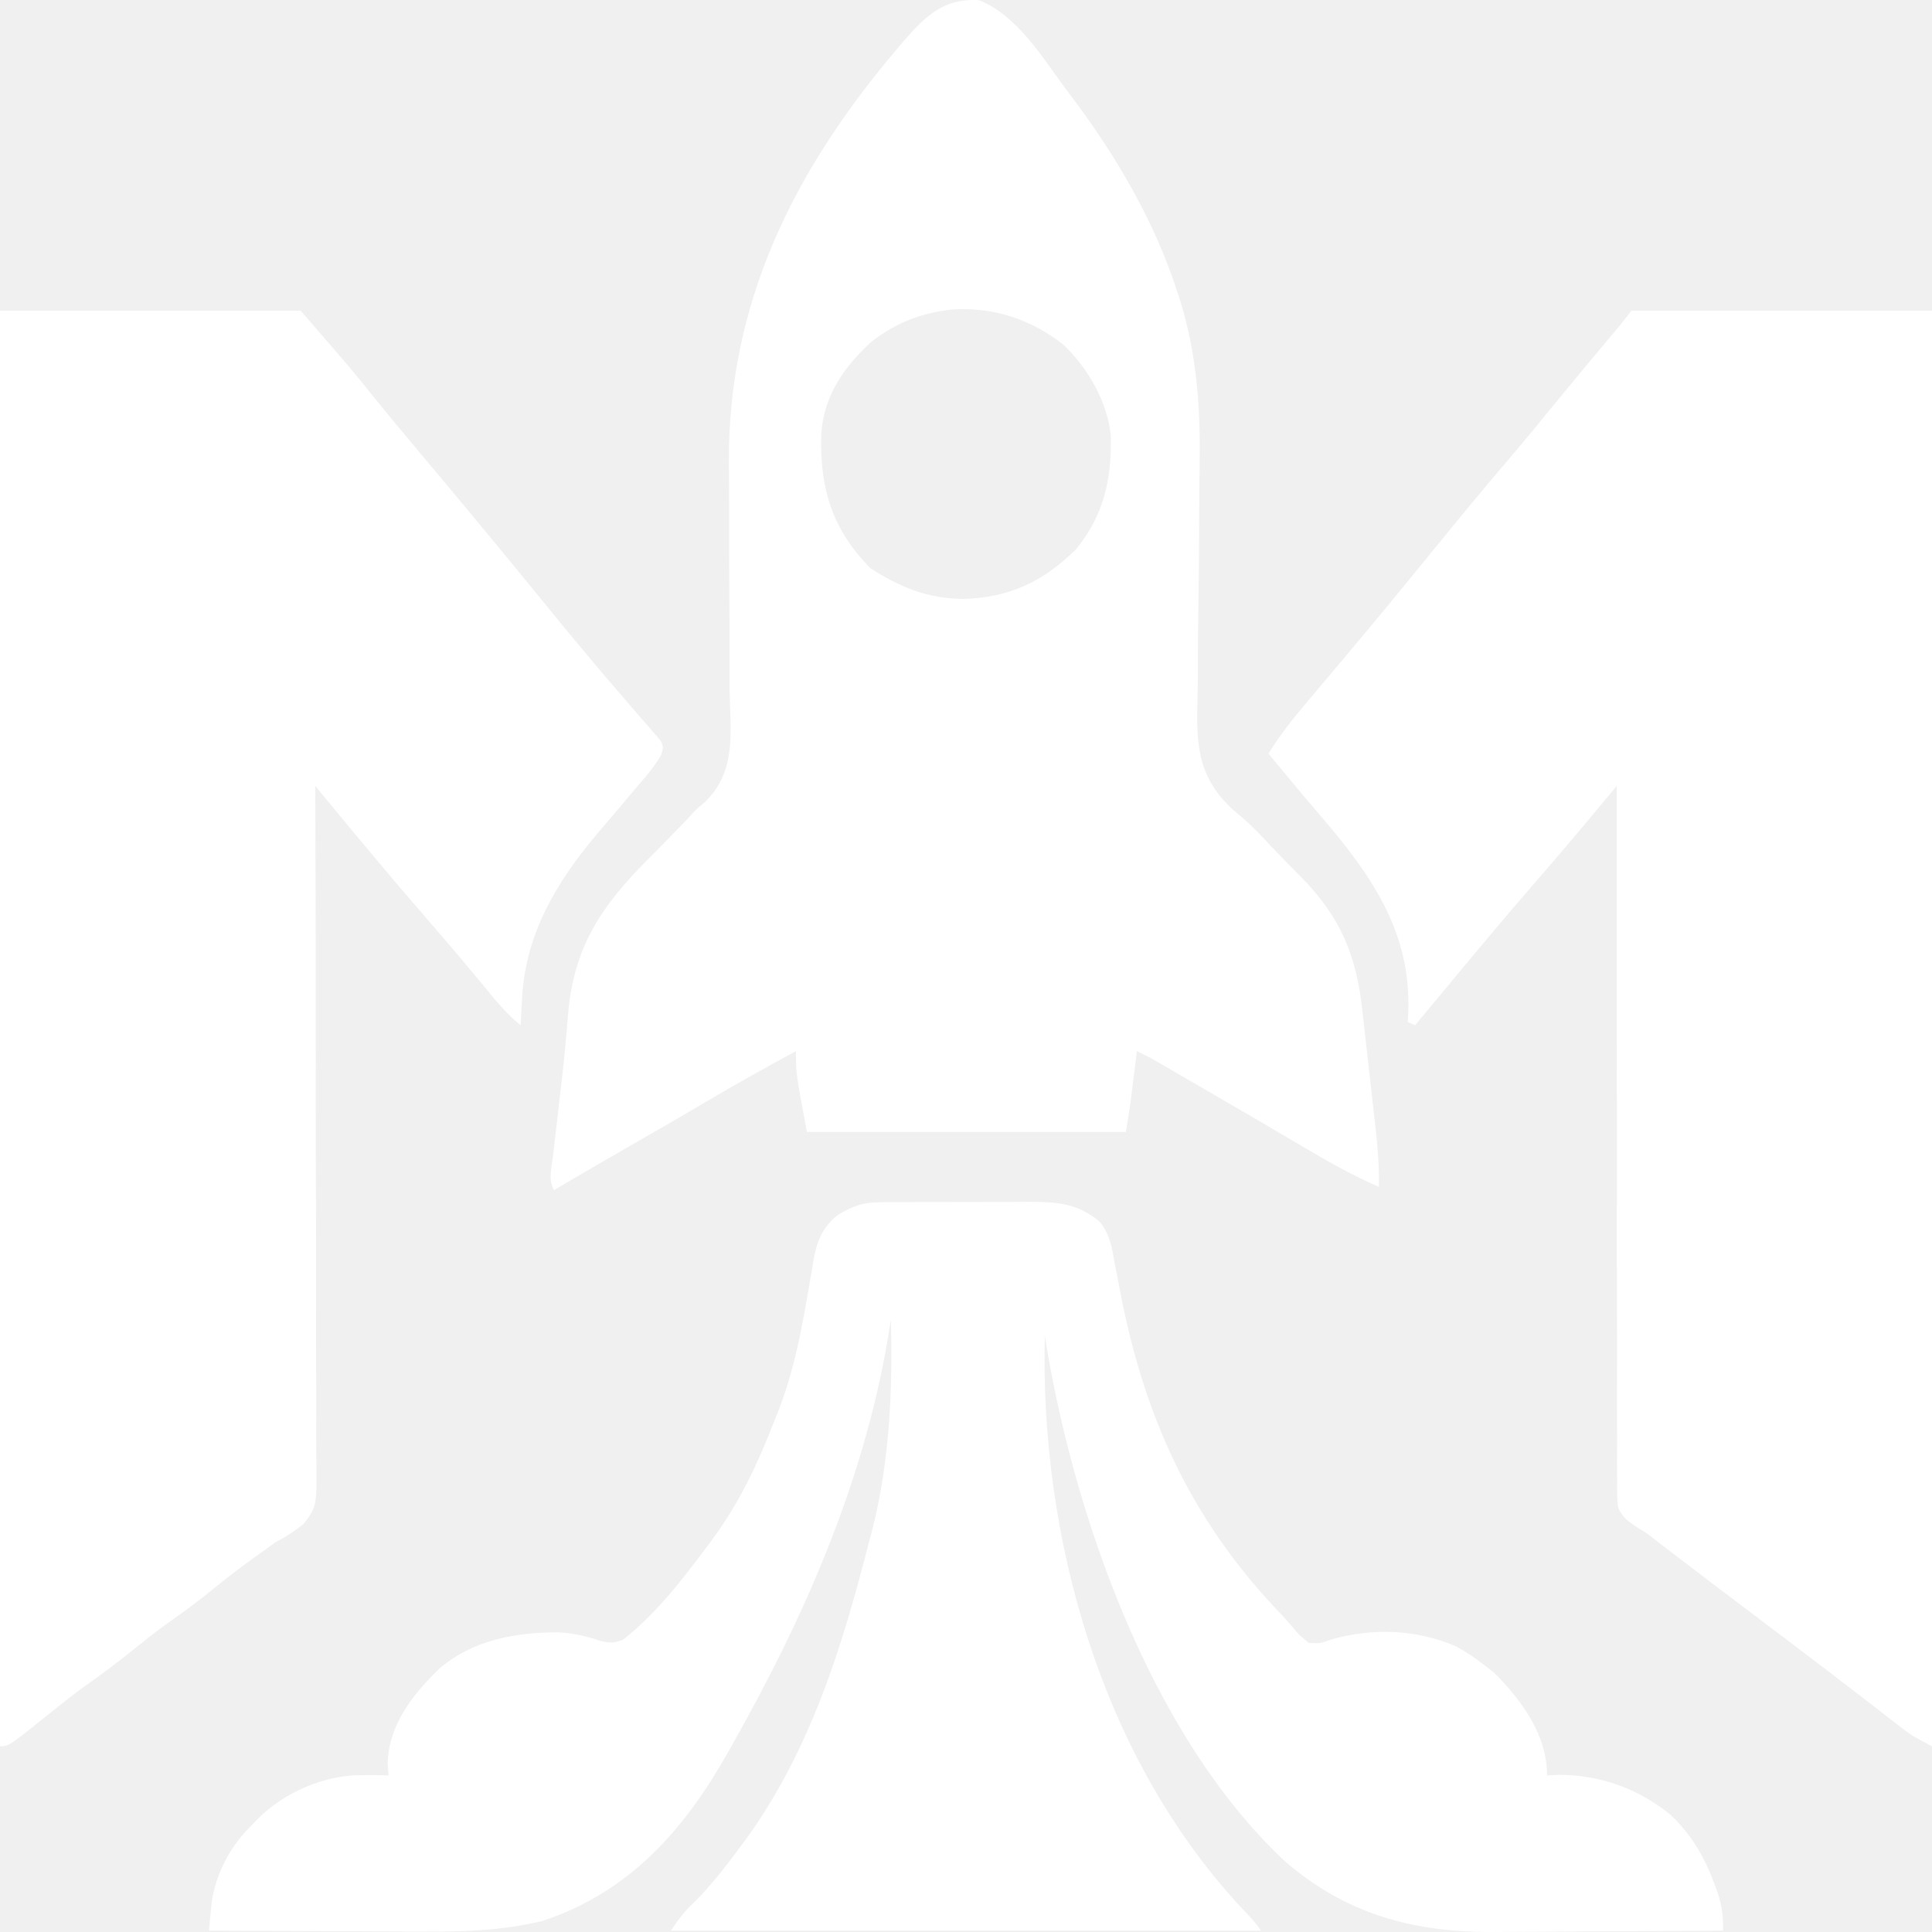
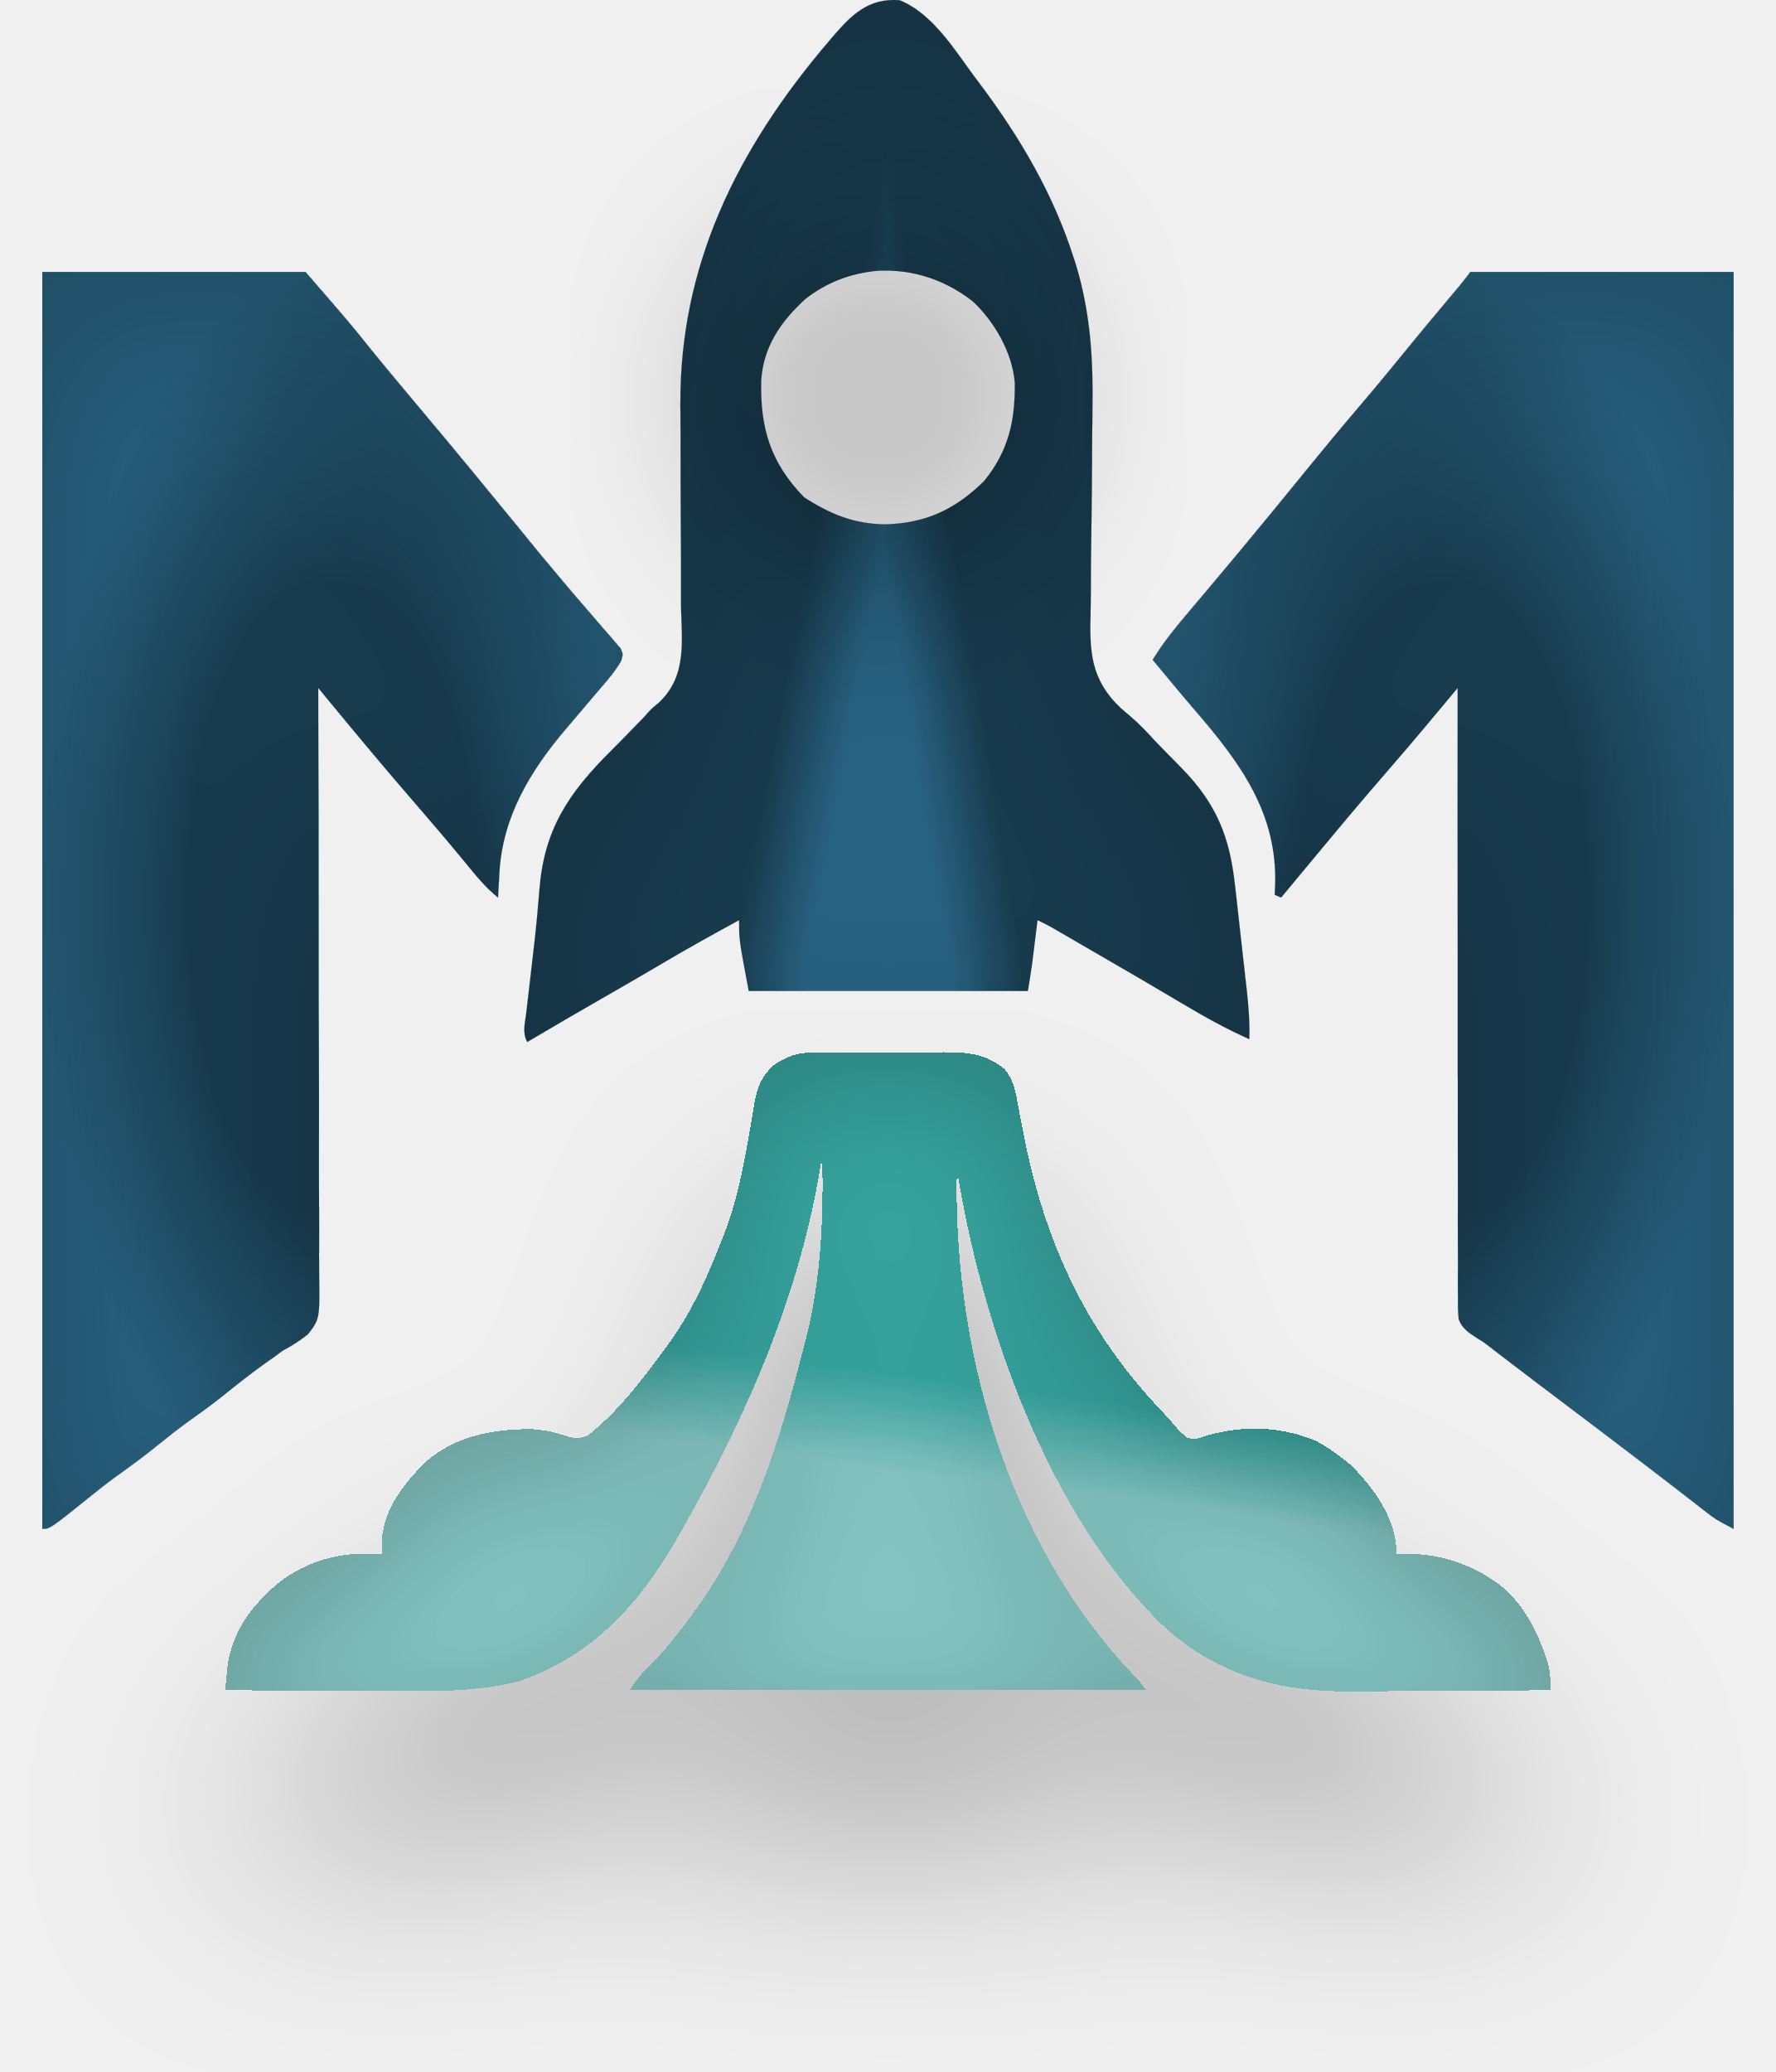
- <svg xmlns="http://www.w3.org/2000/svg" width="200" height="200" viewBox="0 0 200 200" fill="none">
-   <path d="M0 32.158C10.269 32.158 20.539 32.158 31.119 32.158C36.428 38.28 36.428 38.28 38.845 41.294C40.013 42.745 41.211 44.177 42.41 45.61C42.635 45.878 42.859 46.147 43.091 46.423C43.781 47.247 44.471 48.071 45.161 48.894C48.823 53.263 52.45 57.653 56.047 62.063C59.017 65.708 59.017 65.708 62.049 69.312C62.441 69.774 62.441 69.774 62.84 70.245C63.353 70.85 63.871 71.451 64.394 72.049C65.097 72.855 65.791 73.667 66.485 74.48C66.713 74.737 66.942 74.995 67.177 75.261C67.385 75.507 67.592 75.752 67.806 76.005C67.995 76.224 68.183 76.442 68.378 76.666C68.691 77.346 68.691 77.346 68.435 78.179C67.954 78.982 67.447 79.685 66.829 80.409C66.611 80.667 66.393 80.924 66.168 81.189C65.82 81.596 65.82 81.596 65.465 82.011C64.981 82.584 64.498 83.158 64.015 83.732C63.361 84.505 62.706 85.277 62.047 86.047C57.625 91.214 54.414 96.658 54.056 103.224C54.04 103.504 54.023 103.784 54.006 104.072C53.966 104.759 53.928 105.445 53.89 106.132C52.358 104.896 51.211 103.446 50 101.969C48.038 99.597 46.047 97.249 44.023 94.919C40.643 91.024 37.348 87.076 34.078 83.109C33.672 82.617 33.672 82.617 33.258 82.115C33.053 81.867 32.849 81.618 32.638 81.362C32.639 81.748 32.641 82.133 32.642 82.53C32.678 91.684 32.694 100.838 32.686 109.992C32.685 111.119 32.685 112.247 32.684 113.374C32.684 113.711 32.684 113.711 32.684 114.054C32.682 117.685 32.693 121.316 32.71 124.948C32.726 128.675 32.728 132.403 32.717 136.13C32.712 138.223 32.713 140.316 32.73 142.409C32.745 144.38 32.743 146.35 32.728 148.321C32.725 149.044 32.729 149.767 32.74 150.489C32.817 155.95 32.817 155.95 31.422 157.762C30.476 158.524 29.562 159.111 28.463 159.688C28.088 159.964 27.713 160.239 27.326 160.524C27.02 160.738 26.715 160.952 26.399 161.173C24.588 162.466 22.871 163.83 21.157 165.221C19.806 166.292 18.396 167.291 16.983 168.297C15.909 169.083 14.879 169.9 13.852 170.734C12.157 172.11 10.405 173.401 8.612 174.676C7.595 175.416 6.618 176.184 5.645 176.968C0.903 180.776 0.903 180.776 0 180.776C0 131.732 0 82.688 0 32.158Z" fill="white" />
-   <path d="M168.88 32.158C179.15 32.158 189.419 32.158 200 32.158C200 81.202 200 130.246 200 180.776C197.866 179.646 197.866 179.646 196.872 178.875C196.651 178.704 196.429 178.533 196.201 178.357C195.968 178.175 195.734 177.993 195.493 177.805C194.985 177.412 194.476 177.02 193.968 176.627C193.709 176.426 193.451 176.226 193.184 176.019C191.974 175.083 190.757 174.153 189.54 173.223C189.305 173.044 189.069 172.864 188.827 172.678C186.361 170.794 183.883 168.923 181.404 167.052C178.39 164.778 175.381 162.497 172.386 160.203C172.165 160.034 171.944 159.865 171.716 159.691C171.413 159.453 171.413 159.453 171.102 159.21C170.417 158.681 170.417 158.681 169.7 158.255C168.685 157.603 167.887 157.077 167.496 155.998C167.401 155.182 167.39 154.395 167.408 153.575C167.402 153.111 167.402 153.111 167.397 152.638C167.387 151.603 167.396 150.569 167.406 149.534C167.403 148.792 167.398 148.049 167.393 147.307C167.382 145.293 167.388 143.278 167.396 141.264C167.402 139.159 167.393 137.053 167.385 134.948C167.375 131.414 167.374 127.88 167.379 124.347C167.385 120.708 167.386 117.068 167.379 113.429C167.378 113.205 167.378 112.98 167.377 112.749C167.375 111.623 167.373 110.497 167.37 109.371C167.351 100.035 167.351 90.699 167.362 81.362C167.21 81.545 167.058 81.728 166.901 81.915C166.204 82.751 165.507 83.586 164.81 84.421C164.45 84.852 164.45 84.852 164.084 85.291C162.416 87.289 160.729 89.271 159.013 91.237C156.183 94.498 153.414 97.797 150.664 101.111C150.245 101.615 149.825 102.12 149.406 102.624C148.433 103.793 147.461 104.962 146.49 106.132C146.239 106.022 145.989 105.911 145.731 105.797C145.748 105.445 145.766 105.092 145.784 104.729C146.081 96.264 141.799 90.32 136.148 83.806C135.101 82.592 134.083 81.36 133.065 80.128C132.722 79.715 132.379 79.303 132.036 78.89C131.796 78.601 131.556 78.313 131.309 78.015C132.463 76.138 133.796 74.451 135.247 72.743C135.724 72.177 136.2 71.611 136.677 71.045C136.92 70.757 137.163 70.47 137.413 70.174C138.554 68.823 139.688 67.467 140.821 66.112C141.04 65.849 141.26 65.586 141.486 65.316C144.019 62.282 146.516 59.225 149.008 56.165C151.361 53.277 153.733 50.405 156.161 47.566C157.772 45.679 159.34 43.767 160.903 41.85C162.721 39.622 164.565 37.411 166.416 35.205C166.628 34.953 166.84 34.7 167.059 34.44C167.246 34.217 167.433 33.994 167.626 33.764C168.059 33.238 168.472 32.699 168.88 32.158Z" fill="white" />
-   <path d="M91.23 124.45C91.844 124.445 91.844 124.445 92.47 124.44C92.911 124.441 93.351 124.441 93.805 124.441C94.487 124.439 94.487 124.439 95.183 124.437C96.146 124.435 97.108 124.435 98.07 124.436C99.54 124.437 101.009 124.43 102.478 124.421C103.414 124.42 104.349 124.42 105.285 124.42C105.942 124.416 105.942 124.416 106.612 124.411C109.551 124.426 111.547 124.599 113.779 126.412C114.903 127.729 115.117 129.179 115.394 130.776C115.517 131.408 115.641 132.04 115.766 132.672C115.826 132.992 115.886 133.311 115.949 133.64C118.354 146.229 123.046 157.084 132.437 166.909C132.923 167.422 133.395 167.945 133.846 168.481C134.454 169.222 134.454 169.222 135.484 170.065C136.628 170.143 136.628 170.143 137.761 169.73C142.092 168.501 146.542 168.662 150.664 170.399C151.768 170.992 152.738 171.648 153.7 172.408C154.021 172.656 154.342 172.905 154.673 173.161C157.647 176.121 160.152 179.701 160.152 183.788C160.559 183.768 160.966 183.747 161.385 183.726C165.817 183.746 169.733 185.248 172.96 187.889C175.237 190.062 176.552 192.46 177.562 195.253C177.643 195.478 177.725 195.703 177.809 195.936C178.266 197.286 178.4 198.454 178.368 199.855C174.613 199.886 170.859 199.91 167.104 199.924C165.36 199.931 163.616 199.941 161.872 199.956C160.184 199.971 158.496 199.979 156.808 199.982C156.169 199.985 155.53 199.989 154.891 199.997C146.292 200.091 139.364 198.129 133.079 192.734C118.811 179.443 110.945 155.964 108.159 138.266C107.632 158.746 113.801 182.104 129.077 198.089C129.791 198.851 129.791 198.851 130.55 199.855C110.387 199.855 90.224 199.855 69.45 199.855C70.24 198.693 70.775 197.947 71.774 197.01C73.612 195.185 75.155 193.195 76.66 191.152C76.889 190.844 76.889 190.844 77.122 190.529C83.894 181.244 87.221 170.35 89.943 159.688C90.069 159.217 90.195 158.746 90.321 158.275C92.113 151.144 92.412 143.867 92.22 136.592C92.19 136.793 92.16 136.994 92.129 137.201C89.774 152.446 83.637 166.734 75.901 180.441C75.745 180.72 75.589 180.998 75.428 181.285C71.122 188.916 65.547 195.754 56.167 198.851C51.973 199.868 47.929 199.991 43.609 199.953C42.971 199.951 42.332 199.95 41.694 199.949C40.033 199.945 38.373 199.935 36.713 199.924C35.011 199.914 33.309 199.909 31.607 199.904C28.282 199.893 24.957 199.876 21.632 199.855C21.686 199.268 21.742 198.681 21.798 198.095C21.845 197.605 21.845 197.605 21.892 197.105C22.29 194.003 23.811 191.101 26.186 188.809C26.477 188.507 26.477 188.507 26.774 188.199C29.28 185.767 32.711 184.125 36.433 183.788C37.701 183.744 38.959 183.746 40.228 183.788C40.196 183.429 40.165 183.07 40.133 182.7C40.165 178.722 42.563 175.568 45.493 172.72C48.91 169.814 53.244 168.968 57.827 168.981C59.411 169.072 60.732 169.378 62.206 169.878C63.189 170.11 63.583 170.094 64.516 169.73C68.007 166.975 70.687 163.453 73.245 160.023C73.417 159.793 73.588 159.563 73.766 159.326C76.556 155.53 78.419 151.573 80.076 147.303C80.179 147.049 80.283 146.795 80.39 146.532C82.213 142.028 83.04 137.393 83.836 132.68C83.881 132.423 83.925 132.167 83.971 131.902C84.055 131.42 84.135 130.936 84.212 130.452C84.539 128.574 85.091 127.102 86.694 125.797C88.275 124.845 89.295 124.458 91.23 124.45Z" fill="white" />
-   <path fill-rule="evenodd" clip-rule="evenodd" d="M93.544 4.261C95.68 1.805 97.661 -0.248 101.372 0.024C105.396 1.645 108.05 6.178 110.409 9.312C110.556 9.506 110.702 9.702 110.853 9.902C115.666 16.298 119.566 23 121.937 30.401C122.027 30.68 122.117 30.959 122.21 31.246C123.95 36.954 124.282 42.466 124.183 48.349C124.163 49.629 124.153 50.909 124.148 52.189C124.145 52.847 124.145 52.848 124.142 53.517C124.14 53.849 124.141 53.851 124.14 54.189C124.126 57.158 124.101 60.127 124.05 63.095C124.012 65.331 123.999 67.566 124.001 69.803C123.998 70.647 123.986 71.493 123.964 72.338C123.85 76.885 123.881 80.287 127.536 83.731C127.961 84.105 128.392 84.476 128.827 84.84C129.84 85.711 130.72 86.675 131.614 87.639C132.615 88.686 133.624 89.726 134.654 90.752C138.902 95.064 140.421 99.057 141.032 104.636C141.082 105.071 141.132 105.508 141.183 105.957C141.287 106.877 141.39 107.797 141.491 108.717C141.621 109.89 141.752 111.064 141.886 112.236C142.014 113.363 142.141 114.491 142.267 115.618C142.314 116.036 142.361 116.455 142.409 116.886C142.629 118.89 142.794 120.855 142.738 122.869C139.987 121.651 137.444 120.236 134.898 118.721C131.824 116.892 128.728 115.092 125.63 113.296C124.718 112.767 123.806 112.237 122.894 111.708C122.326 111.379 121.757 111.05 121.189 110.721C120.924 110.567 120.659 110.412 120.386 110.254C119.07 109.485 119.07 109.485 117.691 108.81C117.64 109.218 117.59 109.625 117.538 110.045C117.471 110.588 117.403 111.133 117.335 111.677C117.286 112.078 117.284 112.079 117.234 112.488C117.184 112.884 117.184 112.885 117.134 113.289C117.104 113.529 117.075 113.768 117.044 114.016C116.899 115.072 116.723 116.125 116.552 117.179H83.534C82.396 111.154 82.396 111.153 82.396 108.81C79.219 110.541 76.063 112.292 72.964 114.13C70.722 115.458 68.46 116.759 66.197 118.058C63.236 119.757 60.28 121.463 57.349 123.203C56.728 122.108 57.094 120.935 57.237 119.749C57.27 119.467 57.302 119.185 57.335 118.894C57.44 117.974 57.549 117.053 57.657 116.133C57.803 114.875 57.947 113.616 58.091 112.358C58.127 112.049 58.162 111.74 58.198 111.422C58.434 109.347 58.626 107.273 58.788 105.192C59.344 98.167 62.104 93.879 67.343 88.686C68.301 87.733 69.244 86.766 70.181 85.797C70.488 85.481 70.796 85.166 71.112 84.841C71.27 84.662 71.43 84.484 71.593 84.3C72.15 83.706 72.151 83.706 72.903 83.093C76.35 79.849 75.582 75.593 75.525 71.43C75.525 70.583 75.526 69.733 75.528 68.886C75.532 66.885 75.525 64.884 75.509 62.883C75.48 59.103 75.477 55.322 75.48 51.542C75.478 50.313 75.468 49.084 75.456 47.855C75.368 31.579 81.965 17.852 92.95 4.962C93.243 4.615 93.246 4.614 93.544 4.261ZM110.045 35.65C106.765 33.08 102.924 31.799 98.736 32.025C95.503 32.343 92.851 33.355 90.268 35.325C87.328 37.996 85.233 41.041 85.008 45.048C84.891 50.598 86.085 54.692 90.089 58.81C93.161 60.786 95.982 61.961 99.69 62C104.519 61.867 107.963 60.223 111.367 56.891C114.274 53.317 115.073 49.683 114.995 45.19C114.692 41.687 112.605 38.039 110.045 35.65Z" fill="white" />
+ <svg xmlns="http://www.w3.org/2000/svg" width="42" height="49" viewBox="0 0 42 49" fill="none">
+   <g filter="url(#filter0_i_238_54)">
+     <path d="M1 6.432C3.054 6.432 5.108 6.432 7.224 6.432C8.286 7.656 8.286 7.656 8.769 8.259C9.003 8.549 9.242 8.835 9.482 9.122C9.527 9.176 9.572 9.229 9.618 9.285C9.756 9.449 9.894 9.614 10.032 9.779C10.765 10.653 11.49 11.53 12.21 12.413C12.803 13.142 12.803 13.142 13.41 13.863C13.488 13.955 13.488 13.955 13.568 14.049C13.671 14.17 13.774 14.29 13.879 14.41C14.019 14.571 14.158 14.733 14.297 14.896C14.343 14.947 14.388 14.999 14.435 15.052C14.477 15.101 14.518 15.15 14.561 15.201C14.599 15.245 14.637 15.288 14.676 15.333C14.738 15.469 14.738 15.469 14.687 15.636C14.591 15.796 14.489 15.937 14.366 16.082C14.322 16.133 14.279 16.185 14.234 16.238C14.164 16.319 14.164 16.319 14.093 16.402C13.996 16.517 13.9 16.632 13.803 16.746C13.672 16.901 13.541 17.055 13.409 17.209C12.525 18.243 11.883 19.332 11.811 20.645C11.808 20.701 11.805 20.757 11.801 20.814C11.793 20.952 11.786 21.089 11.778 21.226C11.472 20.979 11.242 20.689 11 20.394C10.608 19.919 10.209 19.45 9.805 18.984C9.129 18.205 8.47 17.415 7.816 16.622C7.734 16.523 7.734 16.523 7.652 16.423C7.611 16.373 7.57 16.324 7.528 16.273C7.528 16.35 7.528 16.427 7.528 16.506C7.536 18.337 7.539 20.168 7.537 21.998C7.537 22.224 7.537 22.449 7.537 22.675C7.537 22.742 7.537 22.742 7.537 22.811C7.536 23.537 7.539 24.263 7.542 24.989C7.545 25.735 7.546 26.48 7.543 27.226C7.542 27.645 7.543 28.063 7.546 28.482C7.549 28.876 7.549 29.27 7.546 29.664C7.545 29.809 7.546 29.953 7.548 30.098C7.563 31.19 7.563 31.19 7.284 31.552C7.095 31.705 6.912 31.822 6.693 31.938C6.618 31.993 6.543 32.048 6.465 32.105C6.404 32.148 6.343 32.191 6.28 32.235C5.918 32.493 5.574 32.766 5.231 33.044C4.961 33.258 4.679 33.458 4.397 33.659C4.182 33.817 3.976 33.98 3.77 34.147C3.431 34.422 3.081 34.68 2.722 34.935C2.519 35.083 2.324 35.237 2.129 35.394C1.181 36.155 1.181 36.155 1 36.155C1 26.346 1 16.538 1 6.432Z" fill="url(#paint0_radial_238_54)" style="mix-blend-mode:lighten" />
+   </g>
+   <g filter="url(#filter1_i_238_54)">
+     <path d="M34.776 6.432C36.83 6.432 38.884 6.432 41 6.432C41 16.24 41 26.049 41 36.155C40.573 35.929 40.573 35.929 40.374 35.775C40.33 35.741 40.286 35.707 40.24 35.672C40.194 35.635 40.147 35.599 40.099 35.561C39.997 35.483 39.895 35.404 39.794 35.325C39.742 35.285 39.69 35.245 39.637 35.204C39.395 35.017 39.151 34.831 38.908 34.645C38.861 34.609 38.814 34.573 38.765 34.536C38.272 34.159 37.777 33.785 37.281 33.41C36.678 32.956 36.076 32.499 35.477 32.041C35.433 32.007 35.389 31.973 35.343 31.938C35.282 31.89 35.282 31.89 35.221 31.842C35.083 31.736 35.083 31.736 34.94 31.651C34.737 31.52 34.578 31.415 34.499 31.2C34.48 31.036 34.478 30.879 34.482 30.715C34.48 30.622 34.48 30.622 34.479 30.527C34.477 30.321 34.479 30.114 34.481 29.907C34.48 29.758 34.48 29.61 34.479 29.461C34.476 29.058 34.477 28.656 34.479 28.253C34.48 27.832 34.478 27.411 34.477 26.989C34.475 26.283 34.475 25.576 34.476 24.869C34.477 24.142 34.477 23.414 34.476 22.686C34.476 22.641 34.475 22.596 34.475 22.55C34.475 22.325 34.474 22.099 34.474 21.874C34.47 20.007 34.47 18.14 34.472 16.273C34.442 16.309 34.412 16.346 34.38 16.383C34.241 16.55 34.101 16.717 33.962 16.884C33.89 16.97 33.89 16.97 33.817 17.058C33.483 17.458 33.146 17.854 32.803 18.247C32.237 18.9 31.683 19.559 31.133 20.222C31.049 20.323 30.965 20.424 30.881 20.525C30.687 20.759 30.492 20.992 30.298 21.226C30.248 21.204 30.198 21.182 30.146 21.16C30.15 21.089 30.153 21.018 30.157 20.946C30.216 19.253 29.36 18.064 28.23 16.761C28.02 16.518 27.817 16.272 27.613 16.026C27.544 15.943 27.476 15.861 27.407 15.778C27.359 15.72 27.311 15.662 27.262 15.603C27.493 15.228 27.759 14.89 28.049 14.549C28.145 14.435 28.24 14.322 28.335 14.209C28.384 14.152 28.433 14.094 28.483 14.035C28.711 13.764 28.938 13.493 29.164 13.222C29.208 13.17 29.252 13.117 29.297 13.063C29.804 12.456 30.303 11.845 30.802 11.233C31.272 10.655 31.747 10.081 32.232 9.513C32.554 9.136 32.868 8.753 33.181 8.37C33.544 7.924 33.913 7.482 34.283 7.041C34.326 6.991 34.368 6.94 34.412 6.888C34.449 6.843 34.487 6.799 34.525 6.753C34.612 6.648 34.694 6.54 34.776 6.432Z" fill="url(#paint1_radial_238_54)" style="mix-blend-mode:lighten" />
+   </g>
+   <g filter="url(#filter2_di_238_54)">
+     <path d="M19.246 24.89C19.369 24.889 19.369 24.889 19.494 24.888C19.582 24.888 19.67 24.888 19.761 24.888C19.897 24.888 19.897 24.888 20.037 24.887C20.229 24.887 20.422 24.887 20.614 24.887C20.908 24.887 21.202 24.886 21.495 24.884C21.683 24.884 21.87 24.884 22.057 24.884C22.188 24.883 22.188 24.883 22.322 24.882C22.91 24.885 23.309 24.92 23.756 25.282C23.98 25.546 24.023 25.836 24.079 26.155C24.103 26.282 24.128 26.408 24.153 26.534C24.165 26.598 24.177 26.662 24.19 26.728C24.671 29.246 25.609 31.417 27.487 33.382C27.584 33.484 27.679 33.589 27.769 33.696C27.891 33.844 27.891 33.844 28.097 34.013C28.326 34.029 28.326 34.029 28.552 33.946C29.418 33.7 30.308 33.732 31.133 34.08C31.354 34.198 31.547 34.33 31.74 34.481C31.804 34.531 31.868 34.581 31.934 34.632C32.529 35.224 33.03 35.94 33.03 36.758C33.112 36.754 33.193 36.749 33.277 36.745C34.163 36.749 34.947 37.05 35.592 37.578C36.047 38.012 36.31 38.492 36.512 39.05C36.529 39.096 36.545 39.141 36.562 39.187C36.653 39.457 36.68 39.691 36.673 39.971C35.923 39.977 35.172 39.982 34.421 39.985C34.072 39.986 33.723 39.988 33.374 39.991C33.037 39.994 32.699 39.996 32.361 39.996C32.234 39.997 32.106 39.998 31.978 39.999C30.258 40.018 28.873 39.626 27.616 38.547C24.762 35.889 23.189 31.193 22.632 27.653C22.526 31.749 23.76 36.421 26.815 39.618C26.958 39.77 26.958 39.77 27.11 39.971C23.077 39.971 19.045 39.971 14.89 39.971C15.048 39.739 15.155 39.589 15.355 39.402C15.722 39.037 16.031 38.639 16.332 38.23C16.378 38.169 16.378 38.169 16.424 38.106C17.779 36.249 18.444 34.07 18.988 31.938C19.014 31.843 19.039 31.749 19.064 31.655C19.422 30.229 19.482 28.773 19.444 27.318C19.438 27.359 19.432 27.399 19.426 27.44C18.955 30.489 17.727 33.347 16.18 36.088C16.149 36.144 16.118 36.2 16.086 36.257C15.224 37.783 14.109 39.151 12.233 39.77C11.395 39.974 10.586 39.998 9.722 39.991C9.594 39.99 9.466 39.99 9.339 39.99C9.007 39.989 8.675 39.987 8.343 39.985C8.002 39.983 7.662 39.982 7.321 39.981C6.656 39.979 5.991 39.975 5.326 39.971C5.337 39.854 5.348 39.736 5.36 39.619C5.369 39.521 5.369 39.521 5.378 39.421C5.458 38.8 5.762 38.22 6.237 37.762C6.295 37.701 6.295 37.701 6.355 37.64C6.856 37.153 7.542 36.825 8.286 36.758C8.54 36.749 8.792 36.749 9.045 36.758C9.039 36.686 9.033 36.614 9.026 36.54C9.033 35.745 9.513 35.114 10.099 34.544C10.782 33.963 11.649 33.794 12.565 33.796C12.882 33.815 13.146 33.876 13.441 33.975C13.638 34.022 13.717 34.019 13.903 33.946C14.601 33.395 15.137 32.691 15.649 32.005C15.683 31.959 15.718 31.913 15.753 31.865C16.311 31.106 16.684 30.314 17.015 29.461C17.036 29.41 17.056 29.359 17.078 29.306C17.442 28.406 17.608 27.479 17.767 26.536C17.776 26.485 17.785 26.433 17.794 26.381C17.811 26.284 17.827 26.187 17.842 26.09C17.908 25.715 18.018 25.42 18.339 25.159C18.655 24.969 18.859 24.892 19.246 24.89Z" fill="url(#paint2_linear_238_54)" style="mix-blend-mode:lighten" shape-rendering="crispEdges" />
+   </g>
+   <g filter="url(#filter3_i_238_54)">
+     <g clip-path="url(#paint3_diamond_238_54_clip_path)" data-figma-skip-parse="true">
+       <g transform="matrix(0.000235326 -0.0197255 0.00348289 4.1551e-05 20.7647 23.0588)">
+         <rect x="0" y="0" width="1174.13" height="2527.41" fill="url(#paint3_diamond_238_54)" opacity="1" shape-rendering="crispEdges" />
+         <rect x="0" y="0" width="1174.13" height="2527.41" transform="scale(1 -1)" fill="url(#paint3_diamond_238_54)" opacity="1" shape-rendering="crispEdges" />
+         <rect x="0" y="0" width="1174.13" height="2527.41" transform="scale(-1 1)" fill="url(#paint3_diamond_238_54)" opacity="1" shape-rendering="crispEdges" />
+         <rect x="0" y="0" width="1174.13" height="2527.41" transform="scale(-1)" fill="url(#paint3_diamond_238_54)" opacity="1" shape-rendering="crispEdges" />
+       </g>
+     </g>
+     <path fill-rule="evenodd" clip-rule="evenodd" d="M19.709 0.852C20.136 0.361 20.532 -0.05 21.274 0.005C22.079 0.329 22.61 1.236 23.082 1.862C23.111 1.901 23.14 1.94 23.171 1.98C24.133 3.26 24.913 4.6 25.387 6.08C25.405 6.136 25.423 6.192 25.442 6.249C25.79 7.391 25.856 8.493 25.837 9.67C25.833 9.926 25.831 10.182 25.829 10.438C25.829 10.569 25.829 10.569 25.828 10.704C25.828 10.77 25.828 10.77 25.828 10.838C25.825 11.431 25.82 12.025 25.81 12.619C25.802 13.066 25.8 13.513 25.8 13.96C25.799 14.13 25.797 14.299 25.793 14.468C25.77 15.377 25.776 16.057 26.507 16.746C26.592 16.821 26.678 16.895 26.765 16.968C26.968 17.142 27.144 17.335 27.323 17.528C27.523 17.737 27.725 17.945 27.931 18.15C28.78 19.013 29.084 19.811 29.206 20.927C29.216 21.014 29.226 21.102 29.237 21.191C29.257 21.375 29.278 21.559 29.298 21.743C29.324 21.978 29.35 22.213 29.377 22.447C29.403 22.673 29.428 22.898 29.453 23.124C29.463 23.207 29.472 23.291 29.482 23.377C29.526 23.778 29.559 24.171 29.547 24.574C28.997 24.33 28.489 24.047 27.98 23.744C27.365 23.378 26.746 23.018 26.126 22.659C25.944 22.553 25.761 22.448 25.579 22.342C25.465 22.276 25.351 22.21 25.238 22.144C25.185 22.113 25.132 22.082 25.077 22.051C24.814 21.897 24.814 21.897 24.538 21.762C24.528 21.843 24.518 21.925 24.508 22.009C24.494 22.118 24.481 22.227 24.467 22.335C24.457 22.416 24.457 22.416 24.447 22.498C24.437 22.577 24.437 22.577 24.427 22.658C24.421 22.706 24.415 22.754 24.409 22.803C24.38 23.014 24.345 23.225 24.31 23.436H17.707C17.479 22.231 17.479 22.231 17.479 21.762C16.844 22.108 16.212 22.458 15.593 22.826C15.144 23.091 14.692 23.352 14.239 23.611C13.647 23.951 13.056 24.293 12.47 24.641C12.346 24.422 12.419 24.187 12.447 23.95C12.454 23.893 12.46 23.837 12.467 23.779C12.488 23.595 12.51 23.411 12.531 23.227C12.561 22.975 12.589 22.723 12.618 22.472C12.625 22.41 12.632 22.348 12.64 22.284C12.687 21.869 12.725 21.454 12.758 21.038C12.869 19.634 13.421 18.776 14.469 17.737C14.66 17.547 14.849 17.353 15.036 17.159C15.098 17.096 15.159 17.033 15.223 16.968C15.254 16.932 15.286 16.897 15.319 16.86C15.43 16.741 15.43 16.741 15.581 16.619C16.27 15.97 16.116 15.119 16.105 14.286C16.105 14.117 16.105 13.947 16.106 13.777C16.107 13.377 16.105 12.977 16.102 12.576C16.096 11.821 16.096 11.064 16.096 10.308C16.096 10.063 16.093 9.817 16.091 9.571C16.074 6.316 17.393 3.57 19.59 0.992C19.649 0.923 19.649 0.923 19.709 0.852ZM23.009 7.13C22.353 6.616 21.585 6.36 20.747 6.405C20.101 6.469 19.57 6.671 19.054 7.065C18.466 7.599 18.047 8.208 18.002 9.01C17.978 10.12 18.217 10.938 19.018 11.762C19.632 12.157 20.196 12.392 20.938 12.4C21.904 12.373 22.593 12.045 23.273 11.378C23.855 10.663 24.015 9.937 23.999 9.038C23.938 8.337 23.521 7.608 23.009 7.13Z" data-figma-gradient-fill="{&quot;type&quot;:&quot;GRADIENT_DIAMOND&quot;,&quot;stops&quot;:[{&quot;color&quot;:{&quot;r&quot;:0.15686275064945221,&quot;g&quot;:0.38431373238563538,&quot;b&quot;:0.50588238239288330,&quot;a&quot;:1.0},&quot;position&quot;:0.0},{&quot;color&quot;:{&quot;r&quot;:0.15686275064945221,&quot;g&quot;:0.38431373238563538,&quot;b&quot;:0.50588238239288330,&quot;a&quot;:1.0},&quot;position&quot;:0.50},{&quot;color&quot;:{&quot;r&quot;:0.094117648899555206,&quot;g&quot;:0.23137255012989044,&quot;b&quot;:0.30588236451148987,&quot;a&quot;:1.0},&quot;position&quot;:1.0}],&quot;stopsVar&quot;:[{&quot;color&quot;:{&quot;r&quot;:0.15686275064945221,&quot;g&quot;:0.38431373238563538,&quot;b&quot;:0.50588238239288330,&quot;a&quot;:1.0},&quot;position&quot;:0.0},{&quot;color&quot;:{&quot;r&quot;:0.15686275064945221,&quot;g&quot;:0.38431373238563538,&quot;b&quot;:0.50588238239288330,&quot;a&quot;:1.0},&quot;position&quot;:0.50},{&quot;color&quot;:{&quot;r&quot;:0.094117648899555206,&quot;g&quot;:0.23137255012989044,&quot;b&quot;:0.30588236451148987,&quot;a&quot;:1.0},&quot;position&quot;:1.0}],&quot;transform&quot;:{&quot;m00&quot;:0.47065204381942749,&quot;m01&quot;:6.9657702445983887,&quot;m02&quot;:17.046461105346680,&quot;m10&quot;:-39.450962066650391,&quot;m11&quot;:0.083101995289325714,&quot;m12&quot;:42.742740631103516},&quot;opacity&quot;:1.0,&quot;blendMode&quot;:&quot;LIGHTEN&quot;,&quot;visible&quot;:true}" style="mix-blend-mode:lighten" />
+   </g>
+   <g filter="url(#filter4_if_238_54)">
+     <circle cx="20.765" cy="9.412" r="2.794" stroke="black" stroke-opacity="0.5" />
+   </g>
+   <defs>
+     <filter id="filter0_i_238_54" x="1" y="6.432" width="13.724" height="31.724" filterUnits="userSpaceOnUse" color-interpolation-filters="sRGB">
+       <feFlood flood-opacity="0" result="BackgroundImageFix" />
+       <feBlend mode="normal" in="SourceGraphic" in2="BackgroundImageFix" result="shape" />
+       <feColorMatrix in="SourceAlpha" type="matrix" values="0 0 0 0 0 0 0 0 0 0 0 0 0 0 0 0 0 0 127 0" result="hardAlpha" />
+       <feOffset dy="2" />
+       <feGaussianBlur stdDeviation="2" />
+       <feComposite in2="hardAlpha" operator="arithmetic" k2="-1" k3="1" />
+       <feColorMatrix type="matrix" values="0 0 0 0 0 0 0 0 0 0 0 0 0 0 0 0 0 0 0.2 0" />
+       <feBlend mode="plus-darker" in2="shape" result="effect1_innerShadow_238_54" />
+     </filter>
+     <filter id="filter1_i_238_54" x="27.262" y="6.432" width="13.738" height="31.724" filterUnits="userSpaceOnUse" color-interpolation-filters="sRGB">
+       <feFlood flood-opacity="0" result="BackgroundImageFix" />
+       <feBlend mode="normal" in="SourceGraphic" in2="BackgroundImageFix" result="shape" />
+       <feColorMatrix in="SourceAlpha" type="matrix" values="0 0 0 0 0 0 0 0 0 0 0 0 0 0 0 0 0 0 127 0" result="hardAlpha" />
+       <feOffset dy="2" />
+       <feGaussianBlur stdDeviation="2" />
+       <feComposite in2="hardAlpha" operator="arithmetic" k2="-1" k3="1" />
+       <feColorMatrix type="matrix" values="0 0 0 0 0 0 0 0 0 0 0 0 0 0 0 0 0 0 0.2 0" />
+       <feBlend mode="plus-darker" in2="shape" result="effect1_innerShadow_238_54" />
+     </filter>
+     <filter id="filter2_di_238_54" x="0.326" y="23.882" width="41.348" height="25.118" filterUnits="userSpaceOnUse" color-interpolation-filters="sRGB">
+       <feFlood flood-opacity="0" result="BackgroundImageFix" />
+       <feColorMatrix in="SourceAlpha" type="matrix" values="0 0 0 0 0 0 0 0 0 0 0 0 0 0 0 0 0 0 127 0" result="hardAlpha" />
+       <feOffset dy="4" />
+       <feGaussianBlur stdDeviation="2.5" />
+       <feComposite in2="hardAlpha" operator="out" />
+       <feColorMatrix type="matrix" values="0 0 0 0 0 0 0 0 0 0 0 0 0 0 0 0 0 0 0.25 0" />
+       <feBlend mode="normal" in2="BackgroundImageFix" result="effect1_dropShadow_238_54" />
+       <feBlend mode="normal" in="SourceGraphic" in2="effect1_dropShadow_238_54" result="shape" />
+       <feColorMatrix in="SourceAlpha" type="matrix" values="0 0 0 0 0 0 0 0 0 0 0 0 0 0 0 0 0 0 127 0" result="hardAlpha" />
+       <feOffset dy="1" />
+       <feGaussianBlur stdDeviation="1.5" />
+       <feComposite in2="hardAlpha" operator="arithmetic" k2="-1" k3="1" />
+       <feColorMatrix type="matrix" values="0 0 0 0 0 0 0 0 0 0 0 0 0 0 0 0 0 0 0.2 0" />
+       <feBlend mode="plus-darker" in2="shape" result="effect2_innerShadow_238_54" />
+     </filter>
+     <filter id="filter3_i_238_54" x="12.4" y="0" width="17.15" height="26.641" filterUnits="userSpaceOnUse" color-interpolation-filters="sRGB">
+       <feFlood flood-opacity="0" result="BackgroundImageFix" />
+       <feBlend mode="normal" in="SourceGraphic" in2="BackgroundImageFix" result="shape" />
+       <feColorMatrix in="SourceAlpha" type="matrix" values="0 0 0 0 0 0 0 0 0 0 0 0 0 0 0 0 0 0 127 0" result="hardAlpha" />
+       <feOffset dy="2" />
+       <feGaussianBlur stdDeviation="2" />
+       <feComposite in2="hardAlpha" operator="arithmetic" k2="-1" k3="1" />
+       <feColorMatrix type="matrix" values="0 0 0 0 0 0 0 0 0 0 0 0 0 0 0 0 0 0 0.15 0" />
+       <feBlend mode="darken" in2="shape" result="effect1_innerShadow_238_54" />
+     </filter>
+     <clipPath id="paint3_diamond_238_54_clip_path">
+       <path fill-rule="evenodd" clip-rule="evenodd" d="M19.709 0.852C20.136 0.361 20.532 -0.05 21.274 0.005C22.079 0.329 22.61 1.236 23.082 1.862C23.111 1.901 23.14 1.94 23.171 1.98C24.133 3.26 24.913 4.6 25.387 6.08C25.405 6.136 25.423 6.192 25.442 6.249C25.79 7.391 25.856 8.493 25.837 9.67C25.833 9.926 25.831 10.182 25.829 10.438C25.829 10.569 25.829 10.569 25.828 10.704C25.828 10.77 25.828 10.77 25.828 10.838C25.825 11.431 25.82 12.025 25.81 12.619C25.802 13.066 25.8 13.513 25.8 13.96C25.799 14.13 25.797 14.299 25.793 14.468C25.77 15.377 25.776 16.057 26.507 16.746C26.592 16.821 26.678 16.895 26.765 16.968C26.968 17.142 27.144 17.335 27.323 17.528C27.523 17.737 27.725 17.945 27.931 18.15C28.78 19.013 29.084 19.811 29.206 20.927C29.216 21.014 29.226 21.102 29.237 21.191C29.257 21.375 29.278 21.559 29.298 21.743C29.324 21.978 29.35 22.213 29.377 22.447C29.403 22.673 29.428 22.898 29.453 23.124C29.463 23.207 29.472 23.291 29.482 23.377C29.526 23.778 29.559 24.171 29.547 24.574C28.997 24.33 28.489 24.047 27.98 23.744C27.365 23.378 26.746 23.018 26.126 22.659C25.944 22.553 25.761 22.448 25.579 22.342C25.465 22.276 25.351 22.21 25.238 22.144C25.185 22.113 25.132 22.082 25.077 22.051C24.814 21.897 24.814 21.897 24.538 21.762C24.528 21.843 24.518 21.925 24.508 22.009C24.494 22.118 24.481 22.227 24.467 22.335C24.457 22.416 24.457 22.416 24.447 22.498C24.437 22.577 24.437 22.577 24.427 22.658C24.421 22.706 24.415 22.754 24.409 22.803C24.38 23.014 24.345 23.225 24.31 23.436H17.707C17.479 22.231 17.479 22.231 17.479 21.762C16.844 22.108 16.212 22.458 15.593 22.826C15.144 23.091 14.692 23.352 14.239 23.611C13.647 23.951 13.056 24.293 12.47 24.641C12.346 24.422 12.419 24.187 12.447 23.95C12.454 23.893 12.46 23.837 12.467 23.779C12.488 23.595 12.51 23.411 12.531 23.227C12.561 22.975 12.589 22.723 12.618 22.472C12.625 22.41 12.632 22.348 12.64 22.284C12.687 21.869 12.725 21.454 12.758 21.038C12.869 19.634 13.421 18.776 14.469 17.737C14.66 17.547 14.849 17.353 15.036 17.159C15.098 17.096 15.159 17.033 15.223 16.968C15.254 16.932 15.286 16.897 15.319 16.86C15.43 16.741 15.43 16.741 15.581 16.619C16.27 15.97 16.116 15.119 16.105 14.286C16.105 14.117 16.105 13.947 16.106 13.777C16.107 13.377 16.105 12.977 16.102 12.576C16.096 11.821 16.096 11.064 16.096 10.308C16.096 10.063 16.093 9.817 16.091 9.571C16.074 6.316 17.393 3.57 19.59 0.992C19.649 0.923 19.649 0.923 19.709 0.852ZM23.009 7.13C22.353 6.616 21.585 6.36 20.747 6.405C20.101 6.469 19.57 6.671 19.054 7.065C18.466 7.599 18.047 8.208 18.002 9.01C17.978 10.12 18.217 10.938 19.018 11.762C19.632 12.157 20.196 12.392 20.938 12.4C21.904 12.373 22.593 12.045 23.273 11.378C23.855 10.663 24.015 9.937 23.999 9.038C23.938 8.337 23.521 7.608 23.009 7.13Z" style="mix-blend-mode:lighten" />
+     </clipPath>
+     <filter id="filter4_if_238_54" x="13.471" y="2.118" width="14.588" height="16.588" filterUnits="userSpaceOnUse" color-interpolation-filters="sRGB">
+       <feFlood flood-opacity="0" result="BackgroundImageFix" />
+       <feBlend mode="normal" in="SourceGraphic" in2="BackgroundImageFix" result="shape" />
+       <feColorMatrix in="SourceAlpha" type="matrix" values="0 0 0 0 0 0 0 0 0 0 0 0 0 0 0 0 0 0 127 0" result="hardAlpha" />
+       <feOffset dy="6" />
+       <feGaussianBlur stdDeviation="3" />
+       <feComposite in2="hardAlpha" operator="arithmetic" k2="-1" k3="1" />
+       <feColorMatrix type="matrix" values="0 0 0 0 0 0 0 0 0 0 0 0 0 0 0 0 0 0 0.25 0" />
+       <feBlend mode="normal" in2="shape" result="effect1_innerShadow_238_54" />
+       <feGaussianBlur stdDeviation="2" result="effect2_foregroundBlur_238_54" />
+     </filter>
+     <radialGradient id="paint0_radial_238_54" cx="0" cy="0" r="1" gradientUnits="userSpaceOnUse" gradientTransform="translate(7.86203 21.2934) rotate(90) scale(14.8618 6.86203)">
+       <stop offset="0.5" stop-color="#183B4E" />
+       <stop offset="1" stop-color="#286281" />
+     </radialGradient>
+     <radialGradient id="paint1_radial_238_54" cx="0" cy="0" r="1" gradientUnits="userSpaceOnUse" gradientTransform="translate(34.1309 21.2934) rotate(90) scale(14.8618 6.86907)">
+       <stop offset="0.5" stop-color="#183B4E" />
+       <stop offset="1" stop-color="#286281" />
+     </radialGradient>
+     <linearGradient id="paint2_linear_238_54" x1="23.666" y1="20" x2="21" y2="40" gradientUnits="userSpaceOnUse">
+       <stop offset="0.63" stop-color="#36A49F" />
+       <stop offset="0.741" stop-color="#36A49F" stop-opacity="0.59" />
+     </linearGradient>
+     <linearGradient id="paint3_diamond_238_54" x1="0" y1="0" x2="500" y2="500" gradientUnits="userSpaceOnUse">
+       <stop stop-color="#286281" />
+       <stop offset="0.5" stop-color="#286281" />
+       <stop offset="1" stop-color="#183B4E" />
+     </linearGradient>
+   </defs>
</svg>
